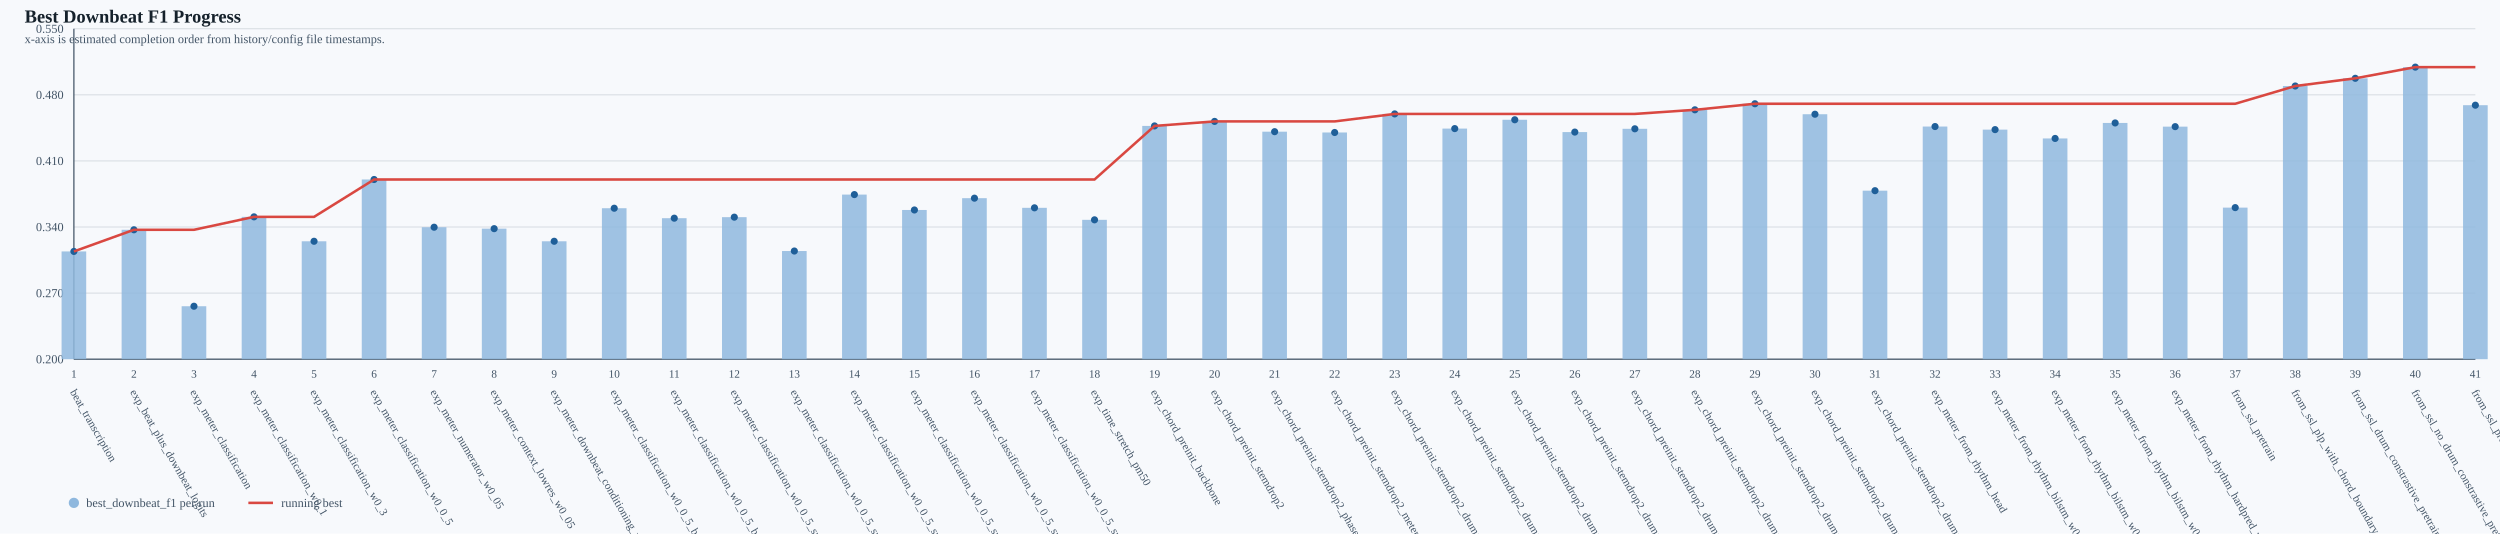
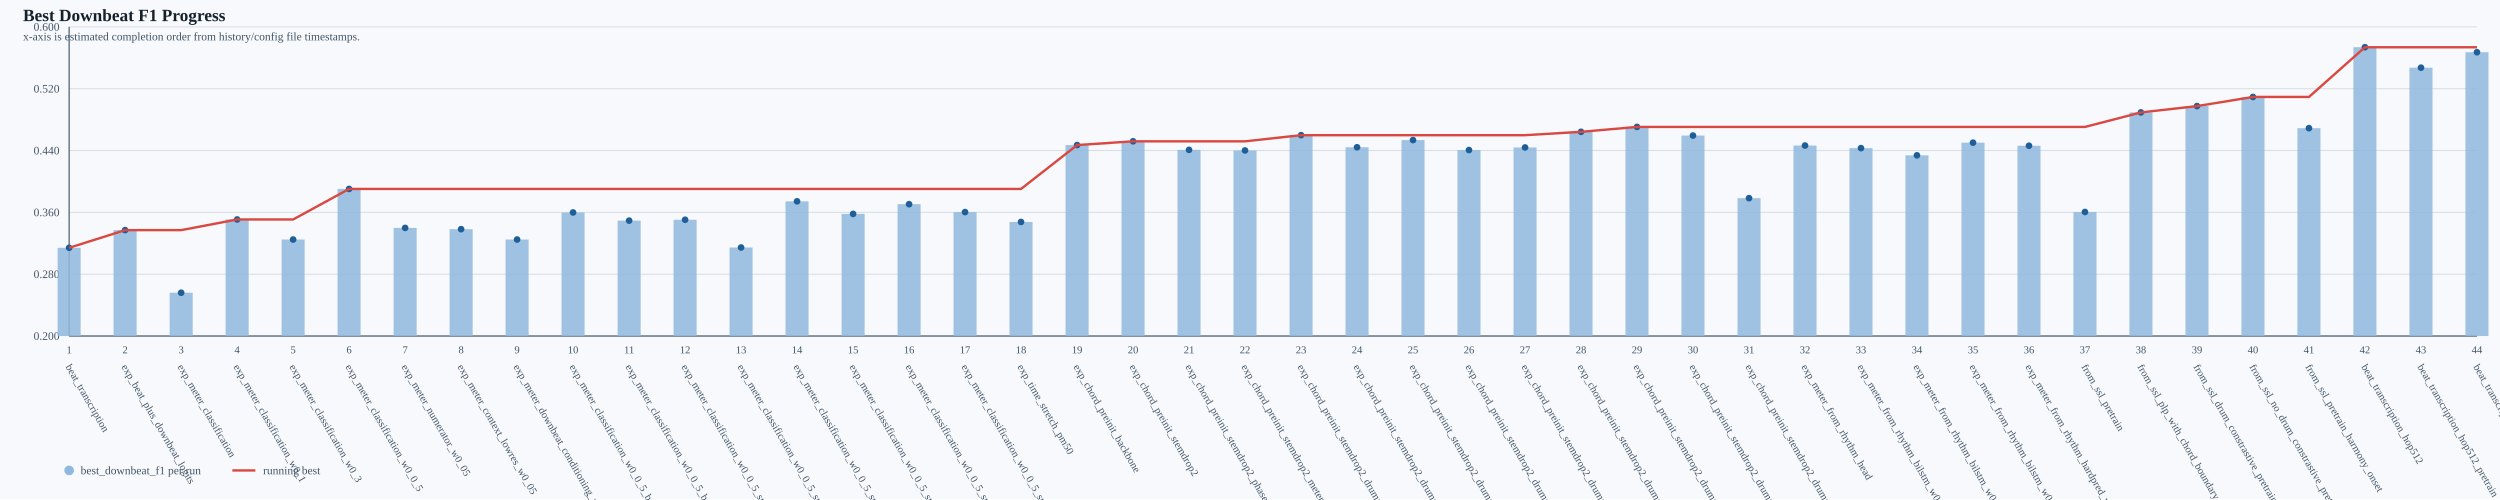
- <svg xmlns="http://www.w3.org/2000/svg" width="2436" height="520" viewBox="0 0 2436 520">
+ <svg xmlns="http://www.w3.org/2000/svg" width="2604" height="520" viewBox="0 0 2604 520">
  <rect width="100%" height="100%" fill="#f7f9fc" />
  <text x="24" y="22" font-size="18" font-weight="700" fill="#15212b">Best Downbeat F1 Progress</text>
  <text x="24" y="42" font-size="12" fill="#425466">x-axis is estimated completion order from history/config file timestamps.</text>
-   <line x1="72" y1="350.0" x2="2412" y2="350.0" stroke="#d7dce2" stroke-width="1" />
+   <line x1="72" y1="350.0" x2="2580" y2="350.0" stroke="#d7dce2" stroke-width="1" />
  <text x="62" y="354.0" text-anchor="end" font-size="12" fill="#425466">0.200</text>
-   <line x1="72" y1="285.6" x2="2412" y2="285.6" stroke="#d7dce2" stroke-width="1" />
-   <text x="62" y="289.6" text-anchor="end" font-size="12" fill="#425466">0.270</text>
-   <line x1="72" y1="221.2" x2="2412" y2="221.2" stroke="#d7dce2" stroke-width="1" />
-   <text x="62" y="225.2" text-anchor="end" font-size="12" fill="#425466">0.340</text>
-   <line x1="72" y1="156.8" x2="2412" y2="156.8" stroke="#d7dce2" stroke-width="1" />
-   <text x="62" y="160.8" text-anchor="end" font-size="12" fill="#425466">0.410</text>
-   <line x1="72" y1="92.4" x2="2412" y2="92.4" stroke="#d7dce2" stroke-width="1" />
-   <text x="62" y="96.4" text-anchor="end" font-size="12" fill="#425466">0.480</text>
-   <line x1="72" y1="28.0" x2="2412" y2="28.0" stroke="#d7dce2" stroke-width="1" />
-   <text x="62" y="32.0" text-anchor="end" font-size="12" fill="#425466">0.550</text>
+   <line x1="72" y1="285.6" x2="2580" y2="285.6" stroke="#d7dce2" stroke-width="1" />
+   <text x="62" y="289.6" text-anchor="end" font-size="12" fill="#425466">0.280</text>
+   <line x1="72" y1="221.2" x2="2580" y2="221.2" stroke="#d7dce2" stroke-width="1" />
+   <text x="62" y="225.2" text-anchor="end" font-size="12" fill="#425466">0.360</text>
+   <line x1="72" y1="156.8" x2="2580" y2="156.8" stroke="#d7dce2" stroke-width="1" />
+   <text x="62" y="160.8" text-anchor="end" font-size="12" fill="#425466">0.440</text>
+   <line x1="72" y1="92.4" x2="2580" y2="92.4" stroke="#d7dce2" stroke-width="1" />
+   <text x="62" y="96.4" text-anchor="end" font-size="12" fill="#425466">0.520</text>
+   <line x1="72" y1="28.0" x2="2580" y2="28.0" stroke="#d7dce2" stroke-width="1" />
+   <text x="62" y="32.0" text-anchor="end" font-size="12" fill="#425466">0.600</text>
  <line x1="72" y1="28" x2="72" y2="350" stroke="#425466" stroke-width="1.2" />
-   <line x1="72" y1="350" x2="2412" y2="350" stroke="#425466" stroke-width="1.2" />
-   <g>
-     <rect x="60.0" y="245.0" width="24" height="105.0" fill="#8fb8de" opacity="0.85" />
-     <circle cx="72.0" cy="245.0" r="3.5" fill="#1f5f99" />
+   <line x1="72" y1="350" x2="2580" y2="350" stroke="#425466" stroke-width="1.2" />
+   <g>
+     <rect x="60.0" y="258.1" width="24" height="91.9" fill="#8fb8de" opacity="0.85" />
+     <circle cx="72.0" cy="258.1" r="3.5" fill="#1f5f99" />
    <text x="72.0" y="368.0" text-anchor="middle" font-size="11" fill="#425466">1</text>
    <text x="68.0" y="382.0" transform="rotate(60 68.0,382.0)" font-size="11" fill="#425466">beat_transcription</text>
  </g>
  <g>
-     <rect x="118.5" y="223.9" width="24" height="126.1" fill="#8fb8de" opacity="0.85" />
-     <circle cx="130.5" cy="223.9" r="3.5" fill="#1f5f99" />
-     <text x="130.5" y="368.0" text-anchor="middle" font-size="11" fill="#425466">2</text>
-     <text x="126.5" y="382.0" transform="rotate(60 126.5,382.0)" font-size="11" fill="#425466">exp_beat_plus_downbeat_logits</text>
-   </g>
-   <g>
-     <rect x="177.0" y="298.4" width="24" height="51.6" fill="#8fb8de" opacity="0.85" />
-     <circle cx="189.0" cy="298.4" r="3.5" fill="#1f5f99" />
-     <text x="189.0" y="368.0" text-anchor="middle" font-size="11" fill="#425466">3</text>
-     <text x="185.0" y="382.0" transform="rotate(60 185.0,382.0)" font-size="11" fill="#425466">exp_meter_classification</text>
-   </g>
-   <g>
-     <rect x="235.5" y="211.3" width="24" height="138.7" fill="#8fb8de" opacity="0.85" />
-     <circle cx="247.5" cy="211.3" r="3.5" fill="#1f5f99" />
-     <text x="247.5" y="368.0" text-anchor="middle" font-size="11" fill="#425466">4</text>
-     <text x="243.5" y="382.0" transform="rotate(60 243.5,382.0)" font-size="11" fill="#425466">exp_meter_classification_w0_1</text>
-   </g>
-   <g>
-     <rect x="294.0" y="235.1" width="24" height="114.9" fill="#8fb8de" opacity="0.85" />
-     <circle cx="306.0" cy="235.1" r="3.5" fill="#1f5f99" />
-     <text x="306.0" y="368.0" text-anchor="middle" font-size="11" fill="#425466">5</text>
-     <text x="302.0" y="382.0" transform="rotate(60 302.0,382.0)" font-size="11" fill="#425466">exp_meter_classification_w0_3</text>
-   </g>
-   <g>
-     <rect x="352.5" y="174.9" width="24" height="175.1" fill="#8fb8de" opacity="0.85" />
-     <circle cx="364.5" cy="174.9" r="3.5" fill="#1f5f99" />
-     <text x="364.5" y="368.0" text-anchor="middle" font-size="11" fill="#425466">6</text>
-     <text x="360.5" y="382.0" transform="rotate(60 360.5,382.0)" font-size="11" fill="#425466">exp_meter_classification_w0_0_5</text>
-   </g>
-   <g>
-     <rect x="411.0" y="221.4" width="24" height="128.6" fill="#8fb8de" opacity="0.85" />
-     <circle cx="423.0" cy="221.4" r="3.5" fill="#1f5f99" />
-     <text x="423.0" y="368.0" text-anchor="middle" font-size="11" fill="#425466">7</text>
-     <text x="419.0" y="382.0" transform="rotate(60 419.0,382.0)" font-size="11" fill="#425466">exp_meter_numerator_w0_05</text>
-   </g>
-   <g>
-     <rect x="469.5" y="222.8" width="24" height="127.2" fill="#8fb8de" opacity="0.85" />
-     <circle cx="481.5" cy="222.8" r="3.5" fill="#1f5f99" />
-     <text x="481.5" y="368.0" text-anchor="middle" font-size="11" fill="#425466">8</text>
-     <text x="477.5" y="382.0" transform="rotate(60 477.5,382.0)" font-size="11" fill="#425466">exp_meter_context_lowres_w0_05</text>
-   </g>
-   <g>
-     <rect x="528.0" y="235.1" width="24" height="114.9" fill="#8fb8de" opacity="0.85" />
-     <circle cx="540.0" cy="235.1" r="3.5" fill="#1f5f99" />
-     <text x="540.0" y="368.0" text-anchor="middle" font-size="11" fill="#425466">9</text>
-     <text x="536.0" y="382.0" transform="rotate(60 536.0,382.0)" font-size="11" fill="#425466">exp_meter_downbeat_conditioning_w0_05</text>
-   </g>
-   <g>
-     <rect x="586.5" y="202.9" width="24" height="147.1" fill="#8fb8de" opacity="0.85" />
-     <circle cx="598.5" cy="202.9" r="3.5" fill="#1f5f99" />
-     <text x="598.5" y="368.0" text-anchor="middle" font-size="11" fill="#425466">10</text>
-     <text x="594.5" y="382.0" transform="rotate(60 594.5,382.0)" font-size="11" fill="#425466">exp_meter_classification_w0_0_5_beatpw10</text>
-   </g>
-   <g>
-     <rect x="645.0" y="212.6" width="24" height="137.4" fill="#8fb8de" opacity="0.85" />
-     <circle cx="657.0" cy="212.6" r="3.5" fill="#1f5f99" />
-     <text x="657.0" y="368.0" text-anchor="middle" font-size="11" fill="#425466">11</text>
-     <text x="653.0" y="382.0" transform="rotate(60 653.0,382.0)" font-size="11" fill="#425466">exp_meter_classification_w0_0_5_beatpw7_5</text>
-   </g>
-   <g>
-     <rect x="703.5" y="211.6" width="24" height="138.4" fill="#8fb8de" opacity="0.85" />
-     <circle cx="715.5" cy="211.6" r="3.5" fill="#1f5f99" />
-     <text x="715.5" y="368.0" text-anchor="middle" font-size="11" fill="#425466">12</text>
-     <text x="711.5" y="382.0" transform="rotate(60 711.5,382.0)" font-size="11" fill="#425466">exp_meter_classification_w0_0_5_specaug_f0_02_t0_00</text>
-   </g>
-   <g>
-     <rect x="762.0" y="244.6" width="24" height="105.4" fill="#8fb8de" opacity="0.85" />
-     <circle cx="774.0" cy="244.6" r="3.5" fill="#1f5f99" />
-     <text x="774.0" y="368.0" text-anchor="middle" font-size="11" fill="#425466">13</text>
-     <text x="770.0" y="382.0" transform="rotate(60 770.0,382.0)" font-size="11" fill="#425466">exp_meter_classification_w0_0_5_specaug_f0_05_t0_00</text>
-   </g>
-   <g>
-     <rect x="820.5" y="189.6" width="24" height="160.4" fill="#8fb8de" opacity="0.85" />
-     <circle cx="832.5" cy="189.6" r="3.5" fill="#1f5f99" />
-     <text x="832.5" y="368.0" text-anchor="middle" font-size="11" fill="#425466">14</text>
-     <text x="828.5" y="382.0" transform="rotate(60 828.5,382.0)" font-size="11" fill="#425466">exp_meter_classification_w0_0_5_specaug_f0_00_t0_05</text>
-   </g>
-   <g>
-     <rect x="879.0" y="204.6" width="24" height="145.4" fill="#8fb8de" opacity="0.85" />
-     <circle cx="891.0" cy="204.6" r="3.5" fill="#1f5f99" />
-     <text x="891.0" y="368.0" text-anchor="middle" font-size="11" fill="#425466">15</text>
-     <text x="887.0" y="382.0" transform="rotate(60 887.0,382.0)" font-size="11" fill="#425466">exp_meter_classification_w0_0_5_specaug_f0_00_t0_10</text>
-   </g>
-   <g>
-     <rect x="937.5" y="193.1" width="24" height="156.9" fill="#8fb8de" opacity="0.85" />
-     <circle cx="949.5" cy="193.1" r="3.5" fill="#1f5f99" />
-     <text x="949.5" y="368.0" text-anchor="middle" font-size="11" fill="#425466">16</text>
-     <text x="945.5" y="382.0" transform="rotate(60 945.5,382.0)" font-size="11" fill="#425466">exp_meter_classification_w0_0_5_specaug_f0_02_t0_05</text>
-   </g>
-   <g>
-     <rect x="996.0" y="202.5" width="24" height="147.5" fill="#8fb8de" opacity="0.85" />
-     <circle cx="1008.0" cy="202.5" r="3.5" fill="#1f5f99" />
-     <text x="1008.0" y="368.0" text-anchor="middle" font-size="11" fill="#425466">17</text>
-     <text x="1004.0" y="382.0" transform="rotate(60 1004.0,382.0)" font-size="11" fill="#425466">exp_meter_classification_w0_0_5_specaug_f0_05_t0_10</text>
-   </g>
-   <g>
-     <rect x="1054.5" y="214.2" width="24" height="135.8" fill="#8fb8de" opacity="0.85" />
-     <circle cx="1066.5" cy="214.2" r="3.5" fill="#1f5f99" />
-     <text x="1066.5" y="368.0" text-anchor="middle" font-size="11" fill="#425466">18</text>
-     <text x="1062.5" y="382.0" transform="rotate(60 1062.5,382.0)" font-size="11" fill="#425466">exp_time_stretch_pm50</text>
-   </g>
-   <g>
-     <rect x="1113.0" y="122.7" width="24" height="227.3" fill="#8fb8de" opacity="0.85" />
-     <circle cx="1125.0" cy="122.7" r="3.5" fill="#1f5f99" />
-     <text x="1125.0" y="368.0" text-anchor="middle" font-size="11" fill="#425466">19</text>
-     <text x="1121.0" y="382.0" transform="rotate(60 1121.0,382.0)" font-size="11" fill="#425466">exp_chord_preinit_backbone</text>
-   </g>
-   <g>
-     <rect x="1171.5" y="118.3" width="24" height="231.7" fill="#8fb8de" opacity="0.85" />
-     <circle cx="1183.5" cy="118.3" r="3.5" fill="#1f5f99" />
-     <text x="1183.5" y="368.0" text-anchor="middle" font-size="11" fill="#425466">20</text>
-     <text x="1179.5" y="382.0" transform="rotate(60 1179.5,382.0)" font-size="11" fill="#425466">exp_chord_preinit_stemdrop2</text>
-   </g>
-   <g>
-     <rect x="1230.0" y="128.3" width="24" height="221.7" fill="#8fb8de" opacity="0.85" />
-     <circle cx="1242.0" cy="128.3" r="3.5" fill="#1f5f99" />
-     <text x="1242.0" y="368.0" text-anchor="middle" font-size="11" fill="#425466">21</text>
-     <text x="1238.0" y="382.0" transform="rotate(60 1238.0,382.0)" font-size="11" fill="#425466">exp_chord_preinit_stemdrop2_phase</text>
-   </g>
-   <g>
-     <rect x="1288.5" y="129.1" width="24" height="220.9" fill="#8fb8de" opacity="0.85" />
-     <circle cx="1300.5" cy="129.1" r="3.5" fill="#1f5f99" />
-     <text x="1300.5" y="368.0" text-anchor="middle" font-size="11" fill="#425466">22</text>
-     <text x="1296.5" y="382.0" transform="rotate(60 1296.5,382.0)" font-size="11" fill="#425466">exp_chord_preinit_stemdrop2_metertau0_5</text>
-   </g>
-   <g>
-     <rect x="1347.0" y="111.0" width="24" height="239.0" fill="#8fb8de" opacity="0.85" />
-     <circle cx="1359.0" cy="111.0" r="3.5" fill="#1f5f99" />
-     <text x="1359.0" y="368.0" text-anchor="middle" font-size="11" fill="#425466">23</text>
-     <text x="1355.0" y="382.0" transform="rotate(60 1355.0,382.0)" font-size="11" fill="#425466">exp_chord_preinit_stemdrop2_drumaux</text>
-   </g>
-   <g>
-     <rect x="1405.5" y="125.3" width="24" height="224.7" fill="#8fb8de" opacity="0.85" />
-     <circle cx="1417.5" cy="125.3" r="3.5" fill="#1f5f99" />
-     <text x="1417.5" y="368.0" text-anchor="middle" font-size="11" fill="#425466">24</text>
-     <text x="1413.5" y="382.0" transform="rotate(60 1413.5,382.0)" font-size="11" fill="#425466">exp_chord_preinit_stemdrop2_drumaux_bassaux</text>
-   </g>
-   <g>
-     <rect x="1464.0" y="116.7" width="24" height="233.3" fill="#8fb8de" opacity="0.85" />
-     <circle cx="1476.0" cy="116.7" r="3.5" fill="#1f5f99" />
-     <text x="1476.0" y="368.0" text-anchor="middle" font-size="11" fill="#425466">25</text>
-     <text x="1472.0" y="382.0" transform="rotate(60 1472.0,382.0)" font-size="11" fill="#425466">exp_chord_preinit_stemdrop2_drumaux_basslowflux</text>
-   </g>
-   <g>
-     <rect x="1522.5" y="128.7" width="24" height="221.3" fill="#8fb8de" opacity="0.85" />
-     <circle cx="1534.5" cy="128.7" r="3.5" fill="#1f5f99" />
-     <text x="1534.5" y="368.0" text-anchor="middle" font-size="11" fill="#425466">26</text>
-     <text x="1530.5" y="382.0" transform="rotate(60 1530.5,382.0)" font-size="11" fill="#425466">exp_chord_preinit_stemdrop2_drumaux_bassharmonic</text>
-   </g>
-   <g>
-     <rect x="1581.0" y="125.5" width="24" height="224.5" fill="#8fb8de" opacity="0.85" />
-     <circle cx="1593.0" cy="125.5" r="3.5" fill="#1f5f99" />
-     <text x="1593.0" y="368.0" text-anchor="middle" font-size="11" fill="#425466">27</text>
-     <text x="1589.0" y="382.0" transform="rotate(60 1589.0,382.0)" font-size="11" fill="#425466">exp_chord_preinit_stemdrop2_drumaux_pianoaux</text>
-   </g>
-   <g>
-     <rect x="1639.5" y="107.0" width="24" height="243.0" fill="#8fb8de" opacity="0.85" />
-     <circle cx="1651.5" cy="107.0" r="3.5" fill="#1f5f99" />
-     <text x="1651.5" y="368.0" text-anchor="middle" font-size="11" fill="#425466">28</text>
-     <text x="1647.5" y="382.0" transform="rotate(60 1647.5,382.0)" font-size="11" fill="#425466">exp_chord_preinit_stemdrop2_drumaux_highfreq</text>
-   </g>
-   <g>
-     <rect x="1698.0" y="101.1" width="24" height="248.9" fill="#8fb8de" opacity="0.85" />
-     <circle cx="1710.0" cy="101.1" r="3.5" fill="#1f5f99" />
-     <text x="1710.0" y="368.0" text-anchor="middle" font-size="11" fill="#425466">29</text>
-     <text x="1706.0" y="382.0" transform="rotate(60 1706.0,382.0)" font-size="11" fill="#425466">exp_chord_preinit_stemdrop2_drumaux_highfreq_repeatssm</text>
-   </g>
-   <g>
-     <rect x="1756.5" y="111.3" width="24" height="238.7" fill="#8fb8de" opacity="0.85" />
-     <circle cx="1768.5" cy="111.3" r="3.5" fill="#1f5f99" />
-     <text x="1768.5" y="368.0" text-anchor="middle" font-size="11" fill="#425466">30</text>
-     <text x="1764.5" y="382.0" transform="rotate(60 1764.5,382.0)" font-size="11" fill="#425466">exp_chord_preinit_stemdrop2_drumaux_highfreq_repeatssm_bar</text>
-   </g>
-   <g>
-     <rect x="1815.0" y="185.8" width="24" height="164.2" fill="#8fb8de" opacity="0.85" />
-     <circle cx="1827.0" cy="185.8" r="3.5" fill="#1f5f99" />
-     <text x="1827.0" y="368.0" text-anchor="middle" font-size="11" fill="#425466">31</text>
-     <text x="1823.0" y="382.0" transform="rotate(60 1823.0,382.0)" font-size="11" fill="#425466">exp_chord_preinit_stemdrop2_drumaux_highfreq_repeatssm_timestretch_pm10</text>
-   </g>
-   <g>
-     <rect x="1873.5" y="123.3" width="24" height="226.7" fill="#8fb8de" opacity="0.85" />
-     <circle cx="1885.5" cy="123.3" r="3.5" fill="#1f5f99" />
-     <text x="1885.5" y="368.0" text-anchor="middle" font-size="11" fill="#425466">32</text>
-     <text x="1881.5" y="382.0" transform="rotate(60 1881.5,382.0)" font-size="11" fill="#425466">exp_meter_from_rhythm_head</text>
-   </g>
-   <g>
-     <rect x="1932.0" y="126.3" width="24" height="223.7" fill="#8fb8de" opacity="0.85" />
-     <circle cx="1944.0" cy="126.3" r="3.5" fill="#1f5f99" />
-     <text x="1944.0" y="368.0" text-anchor="middle" font-size="11" fill="#425466">33</text>
-     <text x="1940.0" y="382.0" transform="rotate(60 1940.0,382.0)" font-size="11" fill="#425466">exp_meter_from_rhythm_bilstm_w0_05</text>
-   </g>
-   <g>
-     <rect x="1990.5" y="134.9" width="24" height="215.1" fill="#8fb8de" opacity="0.85" />
-     <circle cx="2002.5" cy="134.9" r="3.5" fill="#1f5f99" />
-     <text x="2002.5" y="368.0" text-anchor="middle" font-size="11" fill="#425466">34</text>
-     <text x="1998.5" y="382.0" transform="rotate(60 1998.5,382.0)" font-size="11" fill="#425466">exp_meter_from_rhythm_bilstm_w0_05_balanced</text>
-   </g>
-   <g>
-     <rect x="2049.0" y="119.8" width="24" height="230.2" fill="#8fb8de" opacity="0.85" />
-     <circle cx="2061.0" cy="119.8" r="3.5" fill="#1f5f99" />
-     <text x="2061.0" y="368.0" text-anchor="middle" font-size="11" fill="#425466">35</text>
-     <text x="2057.0" y="382.0" transform="rotate(60 2057.0,382.0)" font-size="11" fill="#425466">exp_meter_from_rhythm_bilstm_w0_05_downbeatw1_5</text>
-   </g>
-   <g>
-     <rect x="2107.5" y="123.4" width="24" height="226.6" fill="#8fb8de" opacity="0.85" />
-     <circle cx="2119.5" cy="123.4" r="3.5" fill="#1f5f99" />
-     <text x="2119.5" y="368.0" text-anchor="middle" font-size="11" fill="#425466">36</text>
-     <text x="2115.5" y="382.0" transform="rotate(60 2115.5,382.0)" font-size="11" fill="#425466">exp_meter_from_rhythm_hardpred_w0_01</text>
-   </g>
-   <g>
-     <rect x="2166.0" y="202.3" width="24" height="147.7" fill="#8fb8de" opacity="0.85" />
-     <circle cx="2178.0" cy="202.3" r="3.5" fill="#1f5f99" />
-     <text x="2178.0" y="368.0" text-anchor="middle" font-size="11" fill="#425466">37</text>
-     <text x="2174.0" y="382.0" transform="rotate(60 2174.0,382.0)" font-size="11" fill="#425466">from_ssl_pretrain</text>
-   </g>
-   <g>
-     <rect x="2224.5" y="83.8" width="24" height="266.2" fill="#8fb8de" opacity="0.85" />
-     <circle cx="2236.5" cy="83.8" r="3.5" fill="#1f5f99" />
-     <text x="2236.5" y="368.0" text-anchor="middle" font-size="11" fill="#425466">38</text>
-     <text x="2232.5" y="382.0" transform="rotate(60 2232.5,382.0)" font-size="11" fill="#425466">from_ssl_plp_with_chord_boundary</text>
-   </g>
-   <g>
-     <rect x="2283.0" y="76.3" width="24" height="273.7" fill="#8fb8de" opacity="0.85" />
-     <circle cx="2295.0" cy="76.3" r="3.5" fill="#1f5f99" />
-     <text x="2295.0" y="368.0" text-anchor="middle" font-size="11" fill="#425466">39</text>
-     <text x="2291.0" y="382.0" transform="rotate(60 2291.0,382.0)" font-size="11" fill="#425466">from_ssl_drum_constrastive_pretrain</text>
-   </g>
-   <g>
-     <rect x="2341.5" y="65.4" width="24" height="284.6" fill="#8fb8de" opacity="0.85" />
-     <circle cx="2353.5" cy="65.4" r="3.5" fill="#1f5f99" />
-     <text x="2353.5" y="368.0" text-anchor="middle" font-size="11" fill="#425466">40</text>
-     <text x="2349.5" y="382.0" transform="rotate(60 2349.5,382.0)" font-size="11" fill="#425466">from_ssl_no_drum_constrastive_pretrain</text>
-   </g>
-   <g>
-     <rect x="2400.0" y="102.5" width="24" height="247.5" fill="#8fb8de" opacity="0.85" />
-     <circle cx="2412.0" cy="102.5" r="3.5" fill="#1f5f99" />
-     <text x="2412.0" y="368.0" text-anchor="middle" font-size="11" fill="#425466">41</text>
-     <text x="2408.0" y="382.0" transform="rotate(60 2408.0,382.0)" font-size="11" fill="#425466">from_ssl_pretrain_harmony_onset</text>
-   </g>
-   <path d="M 72.0,245.0 L 130.5,223.9 L 189.0,223.9 L 247.5,211.3 L 306.0,211.3 L 364.5,174.9 L 423.0,174.9 L 481.5,174.9 L 540.0,174.9 L 598.5,174.9 L 657.0,174.9 L 715.5,174.9 L 774.0,174.9 L 832.5,174.9 L 891.0,174.9 L 949.5,174.9 L 1008.0,174.9 L 1066.5,174.9 L 1125.0,122.7 L 1183.5,118.3 L 1242.0,118.3 L 1300.5,118.3 L 1359.0,111.0 L 1417.5,111.0 L 1476.0,111.0 L 1534.5,111.0 L 1593.0,111.0 L 1651.5,107.0 L 1710.0,101.1 L 1768.5,101.1 L 1827.0,101.1 L 1885.5,101.1 L 1944.0,101.1 L 2002.5,101.1 L 2061.0,101.1 L 2119.5,101.1 L 2178.0,101.1 L 2236.5,83.8 L 2295.0,76.3 L 2353.5,65.4 L 2412.0,65.4" fill="none" stroke="#d94841" stroke-width="2.5" />
+     <rect x="118.3" y="239.7" width="24" height="110.3" fill="#8fb8de" opacity="0.85" />
+     <circle cx="130.3" cy="239.7" r="3.5" fill="#1f5f99" />
+     <text x="130.3" y="368.0" text-anchor="middle" font-size="11" fill="#425466">2</text>
+     <text x="126.3" y="382.0" transform="rotate(60 126.3,382.0)" font-size="11" fill="#425466">exp_beat_plus_downbeat_logits</text>
+   </g>
+   <g>
+     <rect x="176.7" y="304.9" width="24" height="45.1" fill="#8fb8de" opacity="0.85" />
+     <circle cx="188.7" cy="304.9" r="3.5" fill="#1f5f99" />
+     <text x="188.7" y="368.0" text-anchor="middle" font-size="11" fill="#425466">3</text>
+     <text x="184.7" y="382.0" transform="rotate(60 184.7,382.0)" font-size="11" fill="#425466">exp_meter_classification</text>
+   </g>
+   <g>
+     <rect x="235.0" y="228.6" width="24" height="121.4" fill="#8fb8de" opacity="0.85" />
+     <circle cx="247.0" cy="228.6" r="3.5" fill="#1f5f99" />
+     <text x="247.0" y="368.0" text-anchor="middle" font-size="11" fill="#425466">4</text>
+     <text x="243.0" y="382.0" transform="rotate(60 243.0,382.0)" font-size="11" fill="#425466">exp_meter_classification_w0_1</text>
+   </g>
+   <g>
+     <rect x="293.3" y="249.5" width="24" height="100.5" fill="#8fb8de" opacity="0.85" />
+     <circle cx="305.3" cy="249.5" r="3.5" fill="#1f5f99" />
+     <text x="305.3" y="368.0" text-anchor="middle" font-size="11" fill="#425466">5</text>
+     <text x="301.3" y="382.0" transform="rotate(60 301.3,382.0)" font-size="11" fill="#425466">exp_meter_classification_w0_3</text>
+   </g>
+   <g>
+     <rect x="351.6" y="196.8" width="24" height="153.2" fill="#8fb8de" opacity="0.85" />
+     <circle cx="363.6" cy="196.8" r="3.5" fill="#1f5f99" />
+     <text x="363.6" y="368.0" text-anchor="middle" font-size="11" fill="#425466">6</text>
+     <text x="359.6" y="382.0" transform="rotate(60 359.6,382.0)" font-size="11" fill="#425466">exp_meter_classification_w0_0_5</text>
+   </g>
+   <g>
+     <rect x="410.0" y="237.4" width="24" height="112.6" fill="#8fb8de" opacity="0.85" />
+     <circle cx="422.0" cy="237.4" r="3.5" fill="#1f5f99" />
+     <text x="422.0" y="368.0" text-anchor="middle" font-size="11" fill="#425466">7</text>
+     <text x="418.0" y="382.0" transform="rotate(60 418.0,382.0)" font-size="11" fill="#425466">exp_meter_numerator_w0_05</text>
+   </g>
+   <g>
+     <rect x="468.3" y="238.7" width="24" height="111.3" fill="#8fb8de" opacity="0.85" />
+     <circle cx="480.3" cy="238.7" r="3.5" fill="#1f5f99" />
+     <text x="480.3" y="368.0" text-anchor="middle" font-size="11" fill="#425466">8</text>
+     <text x="476.3" y="382.0" transform="rotate(60 476.3,382.0)" font-size="11" fill="#425466">exp_meter_context_lowres_w0_05</text>
+   </g>
+   <g>
+     <rect x="526.6" y="249.5" width="24" height="100.5" fill="#8fb8de" opacity="0.85" />
+     <circle cx="538.6" cy="249.5" r="3.5" fill="#1f5f99" />
+     <text x="538.6" y="368.0" text-anchor="middle" font-size="11" fill="#425466">9</text>
+     <text x="534.6" y="382.0" transform="rotate(60 534.6,382.0)" font-size="11" fill="#425466">exp_meter_downbeat_conditioning_w0_05</text>
+   </g>
+   <g>
+     <rect x="584.9" y="221.3" width="24" height="128.7" fill="#8fb8de" opacity="0.85" />
+     <circle cx="596.9" cy="221.3" r="3.5" fill="#1f5f99" />
+     <text x="596.9" y="368.0" text-anchor="middle" font-size="11" fill="#425466">10</text>
+     <text x="592.9" y="382.0" transform="rotate(60 592.9,382.0)" font-size="11" fill="#425466">exp_meter_classification_w0_0_5_beatpw10</text>
+   </g>
+   <g>
+     <rect x="643.3" y="229.8" width="24" height="120.2" fill="#8fb8de" opacity="0.85" />
+     <circle cx="655.3" cy="229.8" r="3.5" fill="#1f5f99" />
+     <text x="655.3" y="368.0" text-anchor="middle" font-size="11" fill="#425466">11</text>
+     <text x="651.3" y="382.0" transform="rotate(60 651.3,382.0)" font-size="11" fill="#425466">exp_meter_classification_w0_0_5_beatpw7_5</text>
+   </g>
+   <g>
+     <rect x="701.6" y="228.9" width="24" height="121.1" fill="#8fb8de" opacity="0.85" />
+     <circle cx="713.6" cy="228.9" r="3.5" fill="#1f5f99" />
+     <text x="713.6" y="368.0" text-anchor="middle" font-size="11" fill="#425466">12</text>
+     <text x="709.6" y="382.0" transform="rotate(60 709.6,382.0)" font-size="11" fill="#425466">exp_meter_classification_w0_0_5_specaug_f0_02_t0_00</text>
+   </g>
+   <g>
+     <rect x="759.9" y="257.8" width="24" height="92.2" fill="#8fb8de" opacity="0.85" />
+     <circle cx="771.9" cy="257.8" r="3.5" fill="#1f5f99" />
+     <text x="771.9" y="368.0" text-anchor="middle" font-size="11" fill="#425466">13</text>
+     <text x="767.9" y="382.0" transform="rotate(60 767.9,382.0)" font-size="11" fill="#425466">exp_meter_classification_w0_0_5_specaug_f0_05_t0_00</text>
+   </g>
+   <g>
+     <rect x="818.2" y="209.7" width="24" height="140.3" fill="#8fb8de" opacity="0.85" />
+     <circle cx="830.2" cy="209.7" r="3.5" fill="#1f5f99" />
+     <text x="830.2" y="368.0" text-anchor="middle" font-size="11" fill="#425466">14</text>
+     <text x="826.2" y="382.0" transform="rotate(60 826.2,382.0)" font-size="11" fill="#425466">exp_meter_classification_w0_0_5_specaug_f0_00_t0_05</text>
+   </g>
+   <g>
+     <rect x="876.6" y="222.8" width="24" height="127.2" fill="#8fb8de" opacity="0.85" />
+     <circle cx="888.6" cy="222.8" r="3.5" fill="#1f5f99" />
+     <text x="888.6" y="368.0" text-anchor="middle" font-size="11" fill="#425466">15</text>
+     <text x="884.6" y="382.0" transform="rotate(60 884.6,382.0)" font-size="11" fill="#425466">exp_meter_classification_w0_0_5_specaug_f0_00_t0_10</text>
+   </g>
+   <g>
+     <rect x="934.9" y="212.7" width="24" height="137.3" fill="#8fb8de" opacity="0.85" />
+     <circle cx="946.9" cy="212.7" r="3.5" fill="#1f5f99" />
+     <text x="946.9" y="368.0" text-anchor="middle" font-size="11" fill="#425466">16</text>
+     <text x="942.9" y="382.0" transform="rotate(60 942.9,382.0)" font-size="11" fill="#425466">exp_meter_classification_w0_0_5_specaug_f0_02_t0_05</text>
+   </g>
+   <g>
+     <rect x="993.2" y="220.9" width="24" height="129.1" fill="#8fb8de" opacity="0.85" />
+     <circle cx="1005.2" cy="220.9" r="3.5" fill="#1f5f99" />
+     <text x="1005.2" y="368.0" text-anchor="middle" font-size="11" fill="#425466">17</text>
+     <text x="1001.2" y="382.0" transform="rotate(60 1001.2,382.0)" font-size="11" fill="#425466">exp_meter_classification_w0_0_5_specaug_f0_05_t0_10</text>
+   </g>
+   <g>
+     <rect x="1051.5" y="231.2" width="24" height="118.8" fill="#8fb8de" opacity="0.85" />
+     <circle cx="1063.5" cy="231.2" r="3.5" fill="#1f5f99" />
+     <text x="1063.5" y="368.0" text-anchor="middle" font-size="11" fill="#425466">18</text>
+     <text x="1059.5" y="382.0" transform="rotate(60 1059.5,382.0)" font-size="11" fill="#425466">exp_time_stretch_pm50</text>
+   </g>
+   <g>
+     <rect x="1109.9" y="151.1" width="24" height="198.9" fill="#8fb8de" opacity="0.85" />
+     <circle cx="1121.9" cy="151.1" r="3.5" fill="#1f5f99" />
+     <text x="1121.9" y="368.0" text-anchor="middle" font-size="11" fill="#425466">19</text>
+     <text x="1117.9" y="382.0" transform="rotate(60 1117.9,382.0)" font-size="11" fill="#425466">exp_chord_preinit_backbone</text>
+   </g>
+   <g>
+     <rect x="1168.2" y="147.2" width="24" height="202.8" fill="#8fb8de" opacity="0.85" />
+     <circle cx="1180.2" cy="147.2" r="3.5" fill="#1f5f99" />
+     <text x="1180.2" y="368.0" text-anchor="middle" font-size="11" fill="#425466">20</text>
+     <text x="1176.2" y="382.0" transform="rotate(60 1176.2,382.0)" font-size="11" fill="#425466">exp_chord_preinit_stemdrop2</text>
+   </g>
+   <g>
+     <rect x="1226.5" y="156.1" width="24" height="193.9" fill="#8fb8de" opacity="0.85" />
+     <circle cx="1238.5" cy="156.1" r="3.5" fill="#1f5f99" />
+     <text x="1238.5" y="368.0" text-anchor="middle" font-size="11" fill="#425466">21</text>
+     <text x="1234.5" y="382.0" transform="rotate(60 1234.5,382.0)" font-size="11" fill="#425466">exp_chord_preinit_stemdrop2_phase</text>
+   </g>
+   <g>
+     <rect x="1284.8" y="156.7" width="24" height="193.3" fill="#8fb8de" opacity="0.85" />
+     <circle cx="1296.8" cy="156.7" r="3.5" fill="#1f5f99" />
+     <text x="1296.8" y="368.0" text-anchor="middle" font-size="11" fill="#425466">22</text>
+     <text x="1292.8" y="382.0" transform="rotate(60 1292.8,382.0)" font-size="11" fill="#425466">exp_chord_preinit_stemdrop2_metertau0_5</text>
+   </g>
+   <g>
+     <rect x="1343.2" y="140.8" width="24" height="209.2" fill="#8fb8de" opacity="0.85" />
+     <circle cx="1355.2" cy="140.8" r="3.5" fill="#1f5f99" />
+     <text x="1355.2" y="368.0" text-anchor="middle" font-size="11" fill="#425466">23</text>
+     <text x="1351.2" y="382.0" transform="rotate(60 1351.2,382.0)" font-size="11" fill="#425466">exp_chord_preinit_stemdrop2_drumaux</text>
+   </g>
+   <g>
+     <rect x="1401.5" y="153.4" width="24" height="196.6" fill="#8fb8de" opacity="0.85" />
+     <circle cx="1413.5" cy="153.4" r="3.5" fill="#1f5f99" />
+     <text x="1413.5" y="368.0" text-anchor="middle" font-size="11" fill="#425466">24</text>
+     <text x="1409.5" y="382.0" transform="rotate(60 1409.5,382.0)" font-size="11" fill="#425466">exp_chord_preinit_stemdrop2_drumaux_bassaux</text>
+   </g>
+   <g>
+     <rect x="1459.8" y="145.9" width="24" height="204.1" fill="#8fb8de" opacity="0.85" />
+     <circle cx="1471.8" cy="145.9" r="3.5" fill="#1f5f99" />
+     <text x="1471.8" y="368.0" text-anchor="middle" font-size="11" fill="#425466">25</text>
+     <text x="1467.8" y="382.0" transform="rotate(60 1467.8,382.0)" font-size="11" fill="#425466">exp_chord_preinit_stemdrop2_drumaux_basslowflux</text>
+   </g>
+   <g>
+     <rect x="1518.1" y="156.3" width="24" height="193.7" fill="#8fb8de" opacity="0.85" />
+     <circle cx="1530.1" cy="156.3" r="3.5" fill="#1f5f99" />
+     <text x="1530.1" y="368.0" text-anchor="middle" font-size="11" fill="#425466">26</text>
+     <text x="1526.1" y="382.0" transform="rotate(60 1526.1,382.0)" font-size="11" fill="#425466">exp_chord_preinit_stemdrop2_drumaux_bassharmonic</text>
+   </g>
+   <g>
+     <rect x="1576.5" y="153.6" width="24" height="196.4" fill="#8fb8de" opacity="0.85" />
+     <circle cx="1588.5" cy="153.6" r="3.5" fill="#1f5f99" />
+     <text x="1588.5" y="368.0" text-anchor="middle" font-size="11" fill="#425466">27</text>
+     <text x="1584.5" y="382.0" transform="rotate(60 1584.5,382.0)" font-size="11" fill="#425466">exp_chord_preinit_stemdrop2_drumaux_pianoaux</text>
+   </g>
+   <g>
+     <rect x="1634.8" y="137.3" width="24" height="212.7" fill="#8fb8de" opacity="0.85" />
+     <circle cx="1646.8" cy="137.3" r="3.5" fill="#1f5f99" />
+     <text x="1646.8" y="368.0" text-anchor="middle" font-size="11" fill="#425466">28</text>
+     <text x="1642.8" y="382.0" transform="rotate(60 1642.8,382.0)" font-size="11" fill="#425466">exp_chord_preinit_stemdrop2_drumaux_highfreq</text>
+   </g>
+   <g>
+     <rect x="1693.1" y="132.2" width="24" height="217.8" fill="#8fb8de" opacity="0.85" />
+     <circle cx="1705.1" cy="132.2" r="3.5" fill="#1f5f99" />
+     <text x="1705.1" y="368.0" text-anchor="middle" font-size="11" fill="#425466">29</text>
+     <text x="1701.1" y="382.0" transform="rotate(60 1701.1,382.0)" font-size="11" fill="#425466">exp_chord_preinit_stemdrop2_drumaux_highfreq_repeatssm</text>
+   </g>
+   <g>
+     <rect x="1751.4" y="141.2" width="24" height="208.8" fill="#8fb8de" opacity="0.85" />
+     <circle cx="1763.4" cy="141.2" r="3.5" fill="#1f5f99" />
+     <text x="1763.4" y="368.0" text-anchor="middle" font-size="11" fill="#425466">30</text>
+     <text x="1759.4" y="382.0" transform="rotate(60 1759.4,382.0)" font-size="11" fill="#425466">exp_chord_preinit_stemdrop2_drumaux_highfreq_repeatssm_bar</text>
+   </g>
+   <g>
+     <rect x="1809.8" y="206.4" width="24" height="143.6" fill="#8fb8de" opacity="0.85" />
+     <circle cx="1821.8" cy="206.4" r="3.5" fill="#1f5f99" />
+     <text x="1821.8" y="368.0" text-anchor="middle" font-size="11" fill="#425466">31</text>
+     <text x="1817.8" y="382.0" transform="rotate(60 1817.8,382.0)" font-size="11" fill="#425466">exp_chord_preinit_stemdrop2_drumaux_highfreq_repeatssm_timestretch_pm10</text>
+   </g>
+   <g>
+     <rect x="1868.1" y="151.6" width="24" height="198.4" fill="#8fb8de" opacity="0.85" />
+     <circle cx="1880.1" cy="151.6" r="3.5" fill="#1f5f99" />
+     <text x="1880.1" y="368.0" text-anchor="middle" font-size="11" fill="#425466">32</text>
+     <text x="1876.1" y="382.0" transform="rotate(60 1876.1,382.0)" font-size="11" fill="#425466">exp_meter_from_rhythm_head</text>
+   </g>
+   <g>
+     <rect x="1926.4" y="154.3" width="24" height="195.7" fill="#8fb8de" opacity="0.85" />
+     <circle cx="1938.4" cy="154.3" r="3.5" fill="#1f5f99" />
+     <text x="1938.4" y="368.0" text-anchor="middle" font-size="11" fill="#425466">33</text>
+     <text x="1934.4" y="382.0" transform="rotate(60 1934.4,382.0)" font-size="11" fill="#425466">exp_meter_from_rhythm_bilstm_w0_05</text>
+   </g>
+   <g>
+     <rect x="1984.7" y="161.8" width="24" height="188.2" fill="#8fb8de" opacity="0.85" />
+     <circle cx="1996.7" cy="161.8" r="3.5" fill="#1f5f99" />
+     <text x="1996.7" y="368.0" text-anchor="middle" font-size="11" fill="#425466">34</text>
+     <text x="1992.7" y="382.0" transform="rotate(60 1992.7,382.0)" font-size="11" fill="#425466">exp_meter_from_rhythm_bilstm_w0_05_balanced</text>
+   </g>
+   <g>
+     <rect x="2043.1" y="148.6" width="24" height="201.4" fill="#8fb8de" opacity="0.85" />
+     <circle cx="2055.1" cy="148.6" r="3.5" fill="#1f5f99" />
+     <text x="2055.1" y="368.0" text-anchor="middle" font-size="11" fill="#425466">35</text>
+     <text x="2051.1" y="382.0" transform="rotate(60 2051.1,382.0)" font-size="11" fill="#425466">exp_meter_from_rhythm_bilstm_w0_05_downbeatw1_5</text>
+   </g>
+   <g>
+     <rect x="2101.4" y="151.8" width="24" height="198.2" fill="#8fb8de" opacity="0.85" />
+     <circle cx="2113.4" cy="151.8" r="3.5" fill="#1f5f99" />
+     <text x="2113.4" y="368.0" text-anchor="middle" font-size="11" fill="#425466">36</text>
+     <text x="2109.4" y="382.0" transform="rotate(60 2109.4,382.0)" font-size="11" fill="#425466">exp_meter_from_rhythm_hardpred_w0_01</text>
+   </g>
+   <g>
+     <rect x="2159.7" y="220.8" width="24" height="129.2" fill="#8fb8de" opacity="0.85" />
+     <circle cx="2171.7" cy="220.8" r="3.5" fill="#1f5f99" />
+     <text x="2171.7" y="368.0" text-anchor="middle" font-size="11" fill="#425466">37</text>
+     <text x="2167.7" y="382.0" transform="rotate(60 2167.7,382.0)" font-size="11" fill="#425466">from_ssl_pretrain</text>
+   </g>
+   <g>
+     <rect x="2218.0" y="117.1" width="24" height="232.9" fill="#8fb8de" opacity="0.85" />
+     <circle cx="2230.0" cy="117.1" r="3.5" fill="#1f5f99" />
+     <text x="2230.0" y="368.0" text-anchor="middle" font-size="11" fill="#425466">38</text>
+     <text x="2226.0" y="382.0" transform="rotate(60 2226.0,382.0)" font-size="11" fill="#425466">from_ssl_plp_with_chord_boundary</text>
+   </g>
+   <g>
+     <rect x="2276.4" y="110.5" width="24" height="239.5" fill="#8fb8de" opacity="0.85" />
+     <circle cx="2288.4" cy="110.5" r="3.5" fill="#1f5f99" />
+     <text x="2288.4" y="368.0" text-anchor="middle" font-size="11" fill="#425466">39</text>
+     <text x="2284.4" y="382.0" transform="rotate(60 2284.4,382.0)" font-size="11" fill="#425466">from_ssl_drum_constrastive_pretrain</text>
+   </g>
+   <g>
+     <rect x="2334.7" y="101.0" width="24" height="249.0" fill="#8fb8de" opacity="0.85" />
+     <circle cx="2346.7" cy="101.0" r="3.5" fill="#1f5f99" />
+     <text x="2346.7" y="368.0" text-anchor="middle" font-size="11" fill="#425466">40</text>
+     <text x="2342.7" y="382.0" transform="rotate(60 2342.7,382.0)" font-size="11" fill="#425466">from_ssl_no_drum_constrastive_pretrain</text>
+   </g>
+   <g>
+     <rect x="2393.0" y="133.5" width="24" height="216.5" fill="#8fb8de" opacity="0.85" />
+     <circle cx="2405.0" cy="133.5" r="3.5" fill="#1f5f99" />
+     <text x="2405.0" y="368.0" text-anchor="middle" font-size="11" fill="#425466">41</text>
+     <text x="2401.0" y="382.0" transform="rotate(60 2401.0,382.0)" font-size="11" fill="#425466">from_ssl_pretrain_harmony_onset</text>
+   </g>
+   <g>
+     <rect x="2451.3" y="49.2" width="24" height="300.8" fill="#8fb8de" opacity="0.85" />
+     <circle cx="2463.3" cy="49.2" r="3.5" fill="#1f5f99" />
+     <text x="2463.3" y="368.0" text-anchor="middle" font-size="11" fill="#425466">42</text>
+     <text x="2459.3" y="382.0" transform="rotate(60 2459.3,382.0)" font-size="11" fill="#425466">beat_transcription_hop512</text>
+   </g>
+   <g>
+     <rect x="2509.7" y="70.5" width="24" height="279.5" fill="#8fb8de" opacity="0.85" />
+     <circle cx="2521.7" cy="70.5" r="3.5" fill="#1f5f99" />
+     <text x="2521.7" y="368.0" text-anchor="middle" font-size="11" fill="#425466">43</text>
+     <text x="2517.7" y="382.0" transform="rotate(60 2517.7,382.0)" font-size="11" fill="#425466">beat_transcription_hop512_pretrain</text>
+   </g>
+   <g>
+     <rect x="2568.0" y="54.4" width="24" height="295.6" fill="#8fb8de" opacity="0.85" />
+     <circle cx="2580.0" cy="54.4" r="3.5" fill="#1f5f99" />
+     <text x="2580.0" y="368.0" text-anchor="middle" font-size="11" fill="#425466">44</text>
+     <text x="2576.0" y="382.0" transform="rotate(60 2576.0,382.0)" font-size="11" fill="#425466">beat_transcription_with_boundary</text>
+   </g>
+   <path d="M 72.0,258.1 L 130.3,239.7 L 188.7,239.7 L 247.0,228.6 L 305.3,228.6 L 363.6,196.8 L 422.0,196.8 L 480.3,196.8 L 538.6,196.8 L 596.9,196.8 L 655.3,196.8 L 713.6,196.8 L 771.9,196.8 L 830.2,196.8 L 888.6,196.8 L 946.9,196.8 L 1005.2,196.8 L 1063.5,196.8 L 1121.9,151.1 L 1180.2,147.2 L 1238.5,147.2 L 1296.8,147.2 L 1355.2,140.8 L 1413.5,140.8 L 1471.8,140.8 L 1530.1,140.8 L 1588.5,140.8 L 1646.8,137.3 L 1705.1,132.2 L 1763.4,132.2 L 1821.8,132.2 L 1880.1,132.2 L 1938.4,132.2 L 1996.7,132.2 L 2055.1,132.2 L 2113.4,132.2 L 2171.7,132.2 L 2230.0,117.1 L 2288.4,110.5 L 2346.7,101.0 L 2405.0,101.0 L 2463.3,49.2 L 2521.7,49.2 L 2580.0,49.2" fill="none" stroke="#d94841" stroke-width="2.5" />
  <circle cx="72" cy="490" r="5" fill="#8fb8de" />
  <text x="84" y="494" font-size="12" fill="#425466">best_downbeat_f1 per run</text>
  <line x1="242" y1="490" x2="266" y2="490" stroke="#d94841" stroke-width="2.5" />
  <text x="274" y="494" font-size="12" fill="#425466">running best</text>
</svg>
